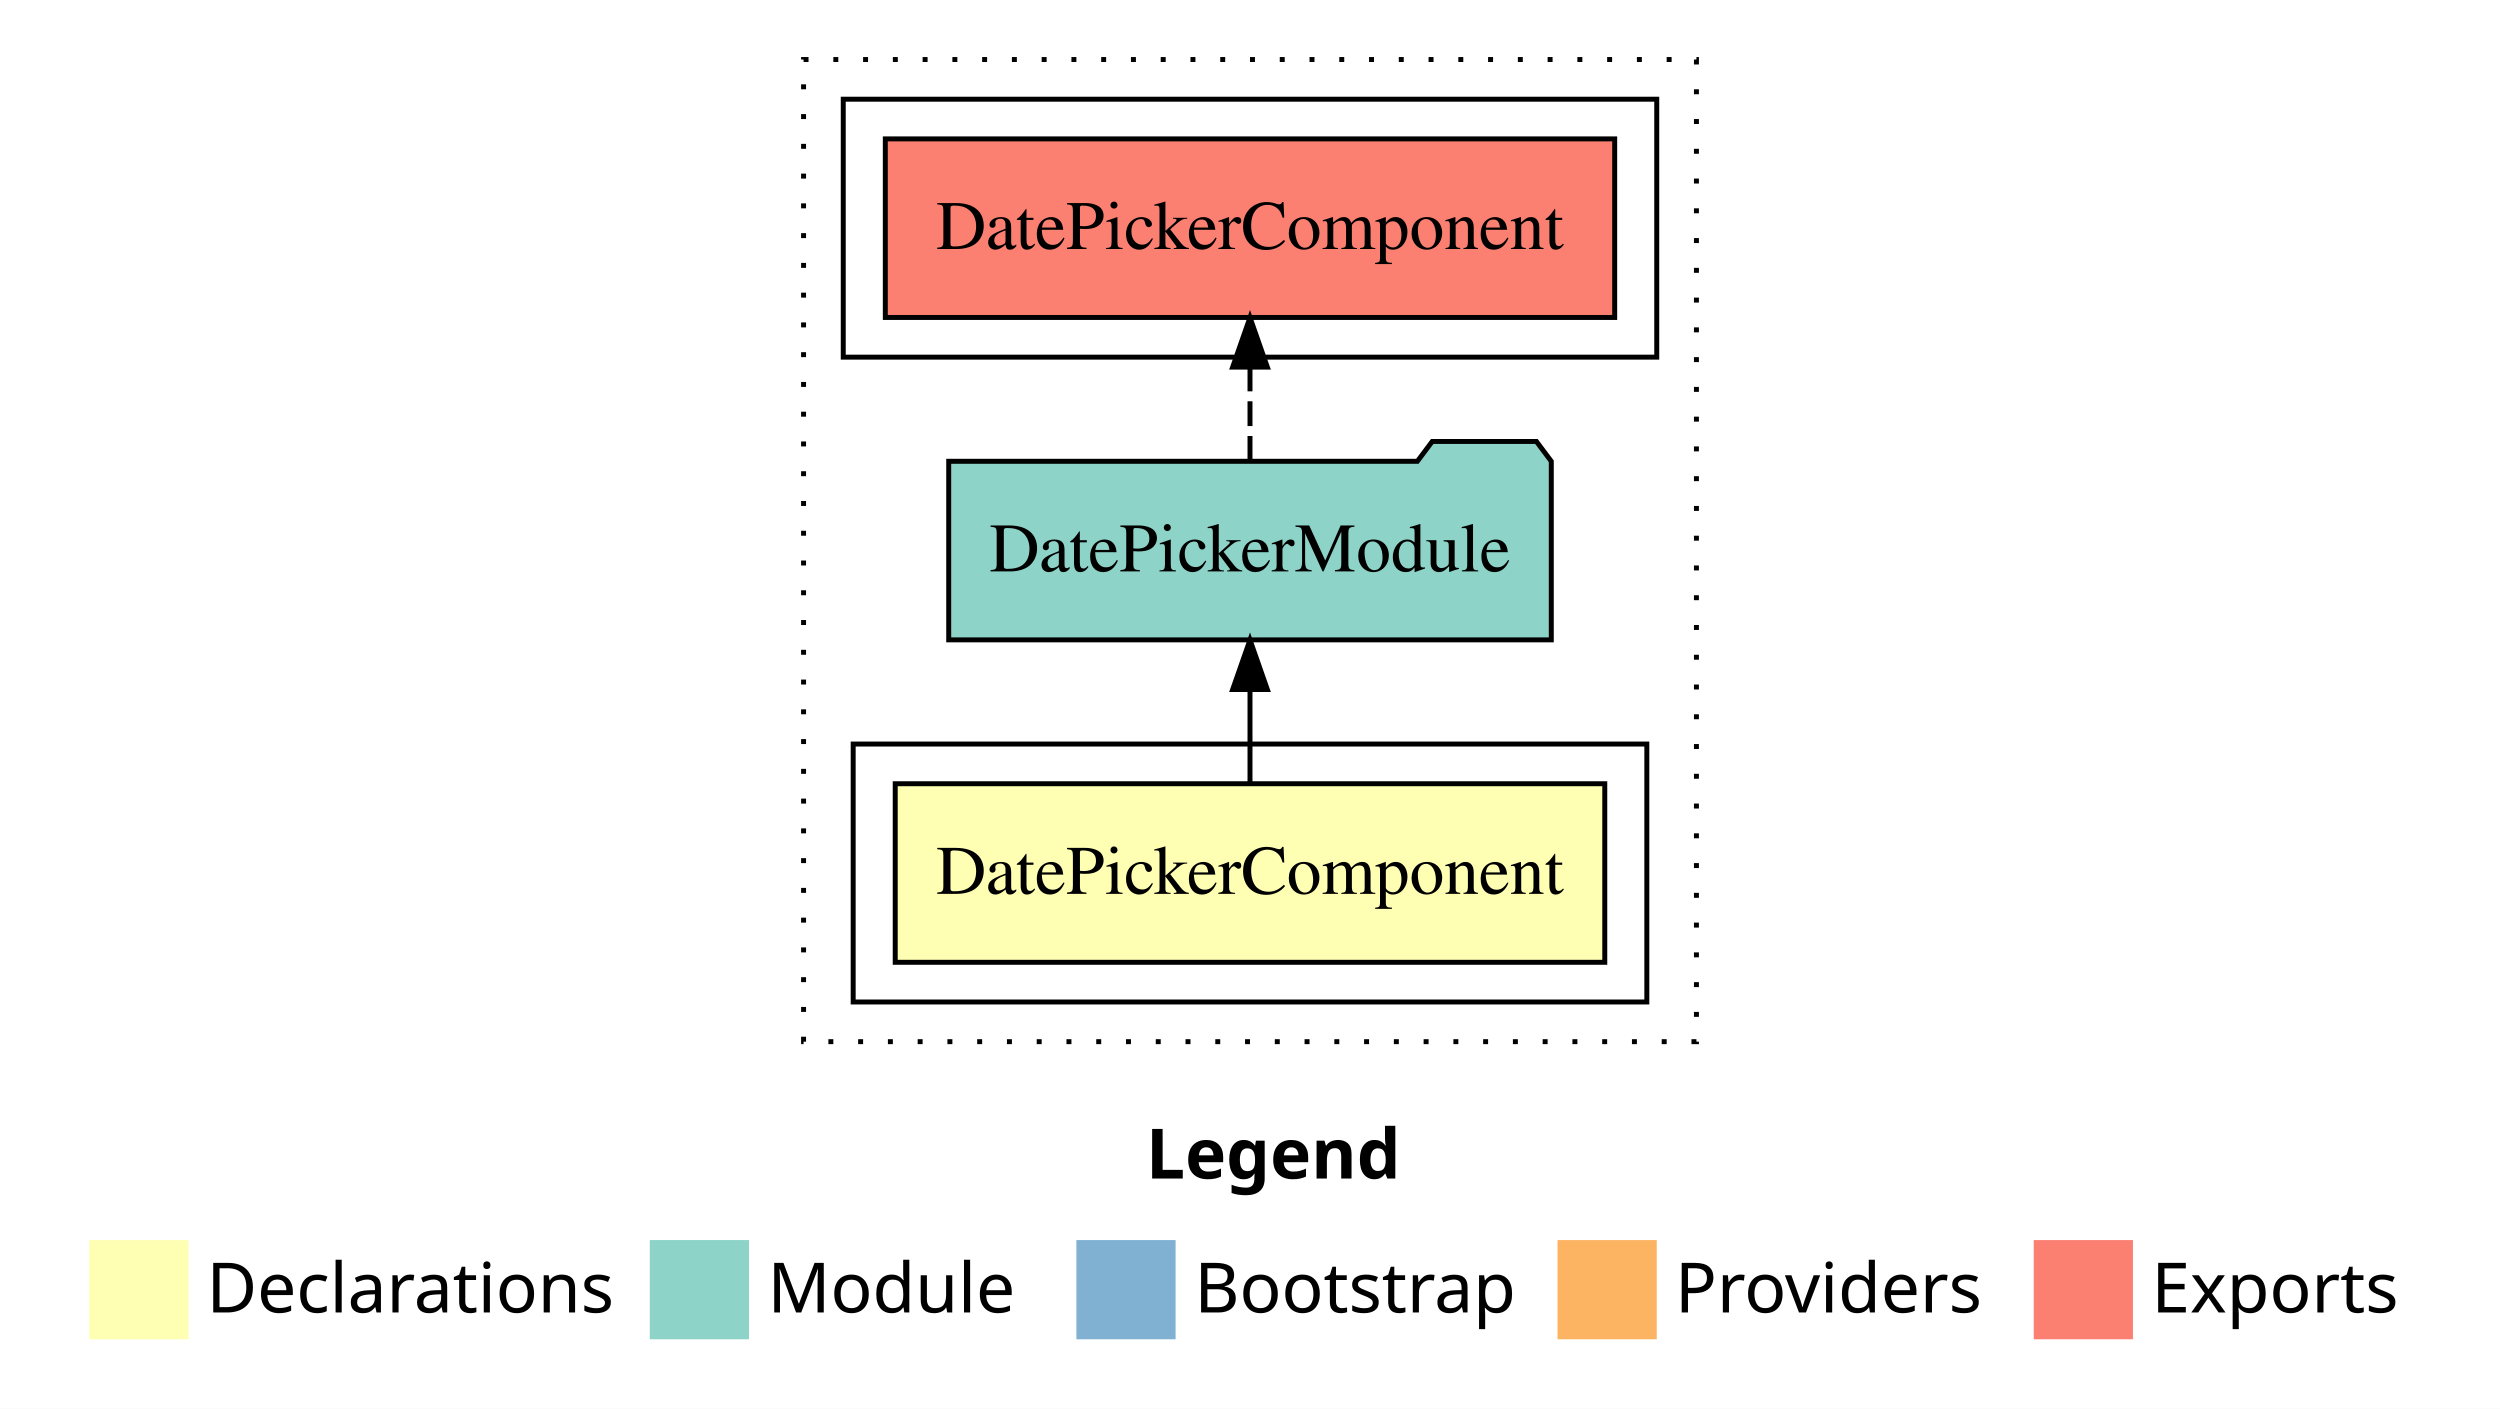
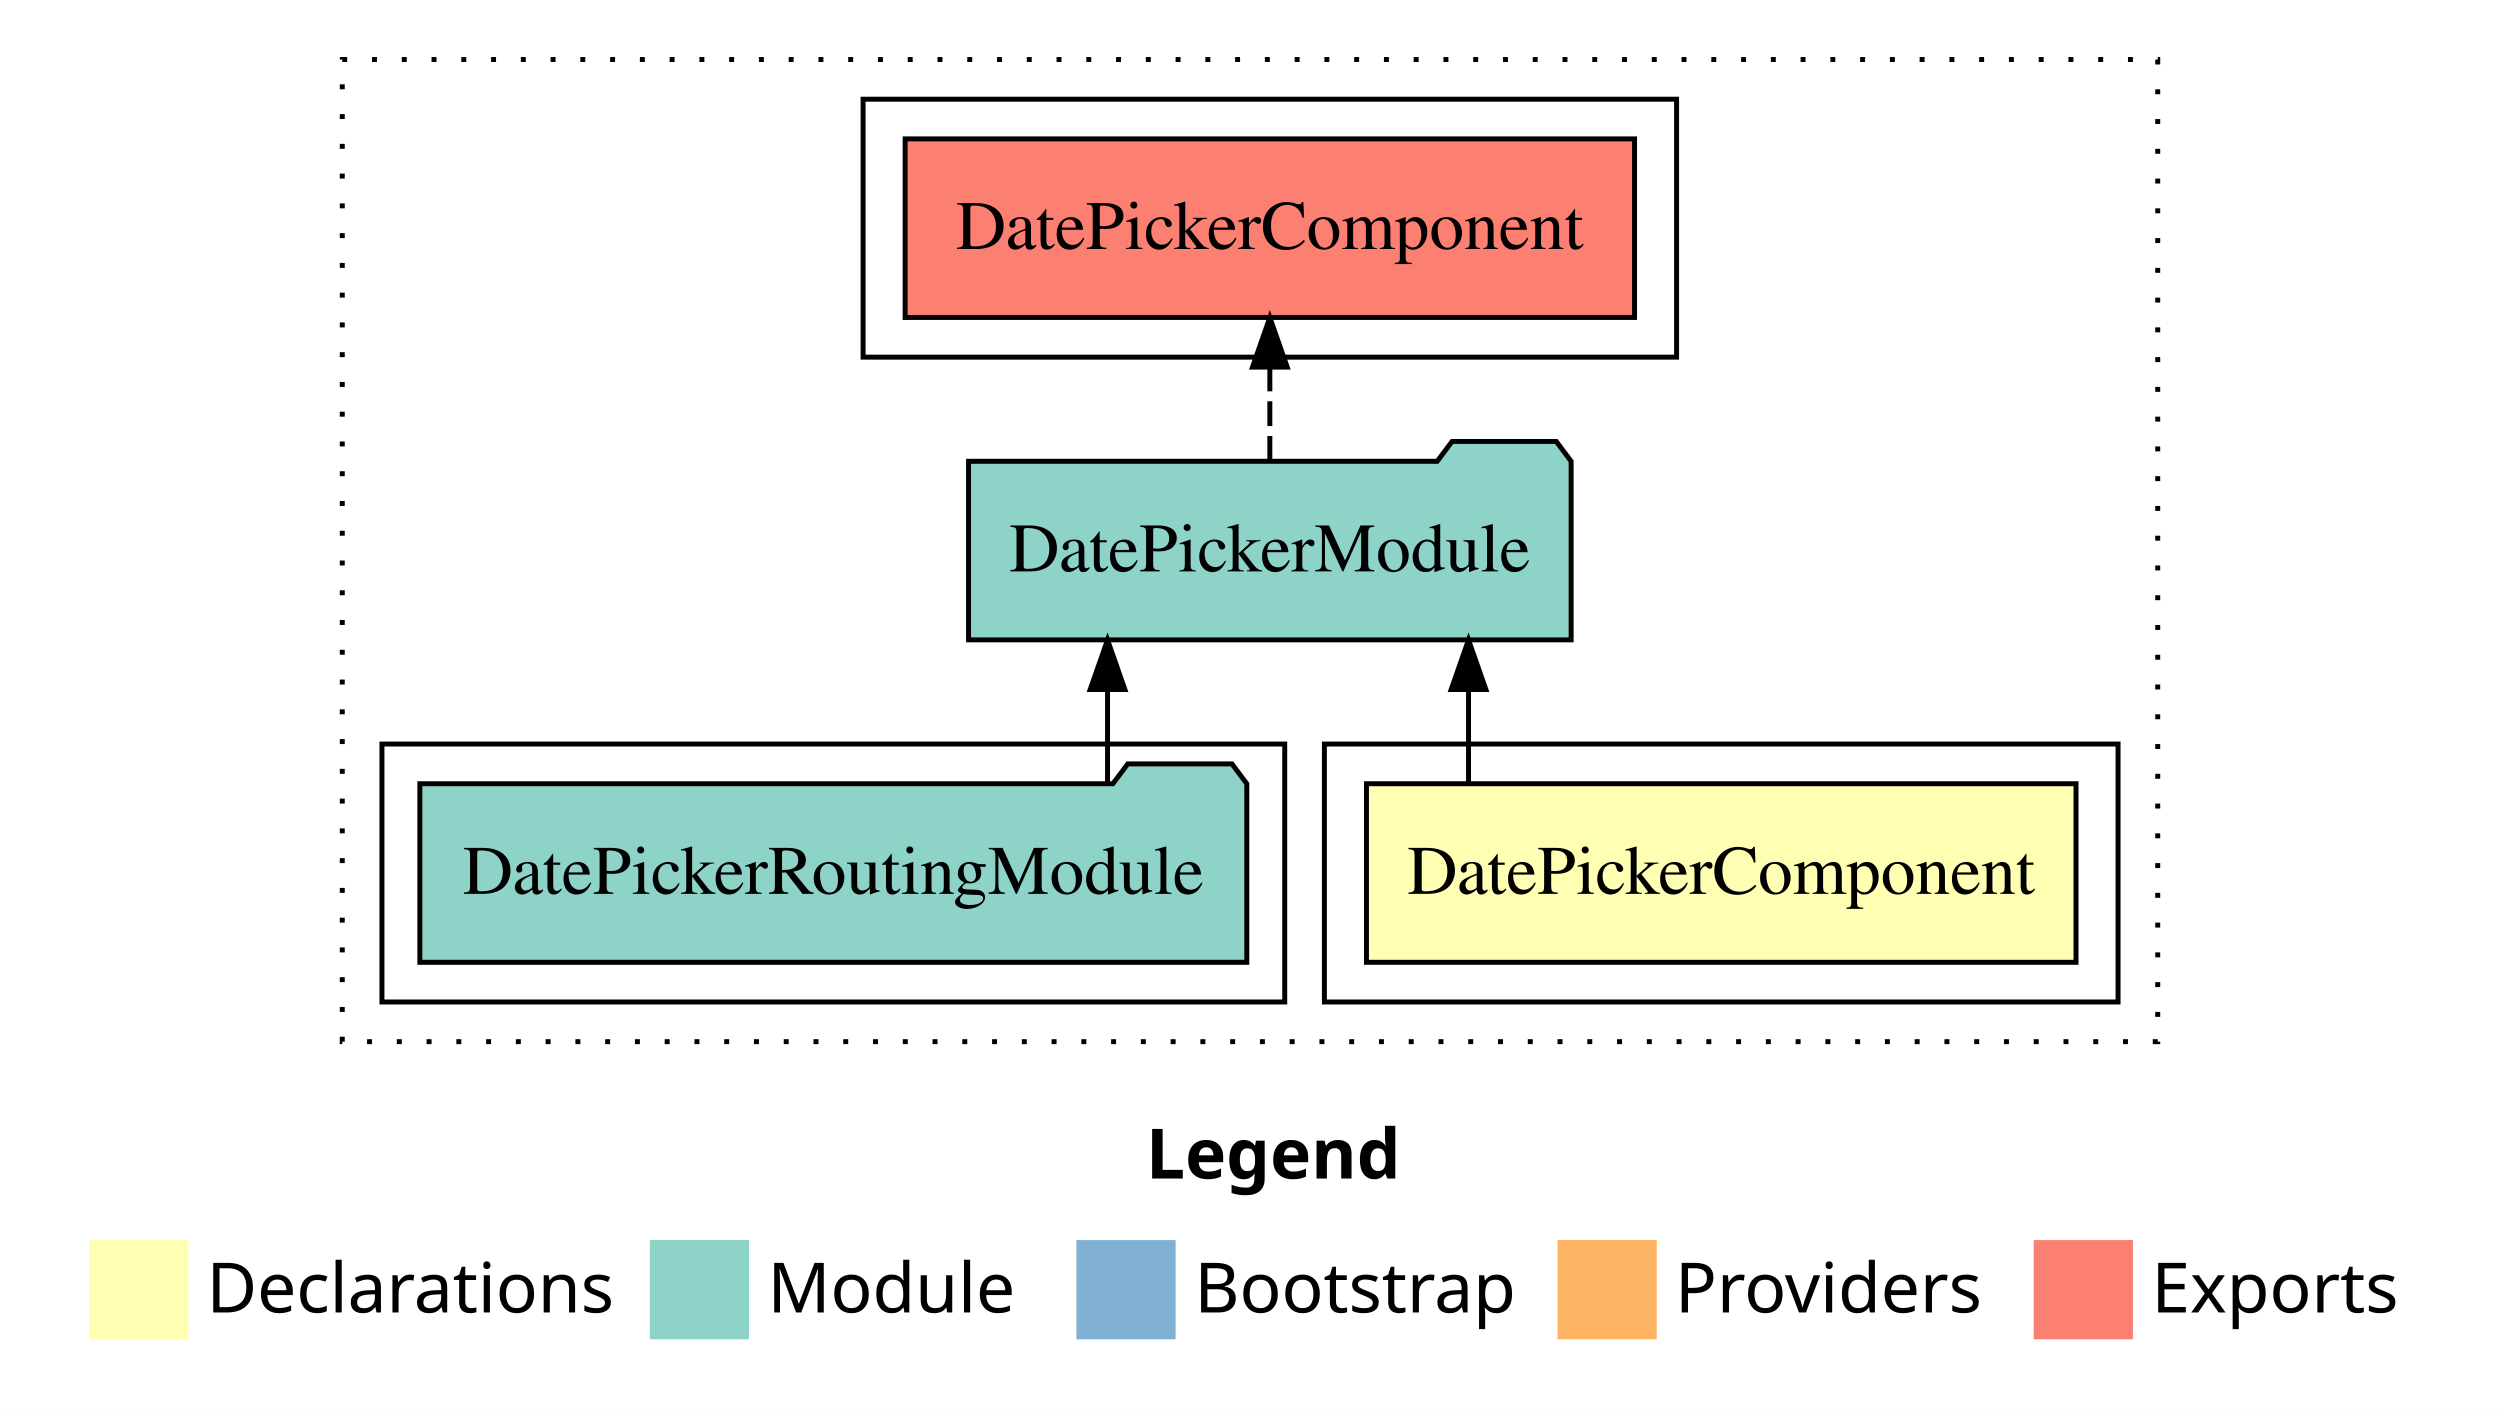
<svg xmlns="http://www.w3.org/2000/svg" width="504pt" height="284pt" viewBox="0.00 0.00 504.00 284.00">
  <g id="graph0" class="graph" transform="scale(1 1) rotate(0) translate(4 280)">
    <polygon fill="#ffffff" stroke="transparent" points="-4,4 -4,-280 500,-280 500,4 -4,4" />
    <text text-anchor="start" x="227.009" y="-42.4" font-family="sans-serif" font-weight="bold" font-size="14.00" fill="#000000">Legend</text>
    <polygon fill="#ffffb3" stroke="transparent" points="14,-10 14,-30 34,-30 34,-10 14,-10" />
    <text text-anchor="start" x="37.629" y="-15.4" font-family="sans-serif" font-size="14.00" fill="#000000">  Declarations</text>
    <polygon fill="#8dd3c7" stroke="transparent" points="127,-10 127,-30 147,-30 147,-10 127,-10" />
    <text text-anchor="start" x="150.725" y="-15.4" font-family="sans-serif" font-size="14.00" fill="#000000">  Module</text>
    <polygon fill="#80b1d3" stroke="transparent" points="213,-10 213,-30 233,-30 233,-10 213,-10" />
    <text text-anchor="start" x="236.781" y="-15.4" font-family="sans-serif" font-size="14.00" fill="#000000">  Bootstrap</text>
    <polygon fill="#fdb462" stroke="transparent" points="310,-10 310,-30 330,-30 330,-10 310,-10" />
    <text text-anchor="start" x="333.673" y="-15.4" font-family="sans-serif" font-size="14.00" fill="#000000">  Providers</text>
    <polygon fill="#fb8072" stroke="transparent" points="406,-10 406,-30 426,-30 426,-10 406,-10" />
    <text text-anchor="start" x="429.726" y="-15.4" font-family="sans-serif" font-size="14.00" fill="#000000">  Exports</text>
    <g id="clust1" class="cluster">
-       <polygon fill="none" stroke="#000000" stroke-dasharray="1,5" points="158,-70 158,-268 338,-268 338,-70 158,-70" />
+       <polygon fill="none" stroke="#000000" stroke-dasharray="1,5" points="65,-70 65,-268 431,-268 431,-70 65,-70" />
    </g>
    <g id="clust2" class="cluster">
-       <polygon fill="none" stroke="#000000" points="168,-78 168,-130 328,-130 328,-78 168,-78" />
+       <polygon fill="none" stroke="#000000" points="263,-78 263,-130 423,-130 423,-78 263,-78" />
+     </g>
+     <g id="clust4" class="cluster">
+       <polygon fill="none" stroke="#000000" points="73,-78 73,-130 255,-130 255,-78 73,-78" />
    </g>
    <g id="clust5" class="cluster">
-       <polygon fill="none" stroke="#000000" points="166,-208 166,-260 330,-260 330,-208 166,-208" />
+       <polygon fill="none" stroke="#000000" points="170,-208 170,-260 334,-260 334,-208 170,-208" />
    </g>
    <g id="node1" class="node">
-       <polygon fill="#ffffb3" stroke="#000000" points="319.523,-122 176.477,-122 176.477,-86 319.523,-86 319.523,-122" />
-       <text text-anchor="middle" x="248" y="-99.8" font-family="Times,serif" font-size="14.00" fill="#000000">DatePickerComponent</text>
+       <polygon fill="#ffffb3" stroke="#000000" points="414.523,-122 271.477,-122 271.477,-86 414.523,-86 414.523,-122" />
+       <text text-anchor="middle" x="343" y="-99.8" font-family="Times,serif" font-size="14.00" fill="#000000">DatePickerComponent</text>
    </g>
    <g id="node2" class="node">
-       <polygon fill="#8dd3c7" stroke="#000000" points="308.74,-187 305.74,-191 284.74,-191 281.74,-187 187.261,-187 187.261,-151 308.74,-151 308.74,-187" />
-       <text text-anchor="middle" x="248" y="-164.8" font-family="Times,serif" font-size="14.00" fill="#000000">DatePickerModule</text>
+       <polygon fill="#8dd3c7" stroke="#000000" points="312.74,-187 309.74,-191 288.74,-191 285.74,-187 191.261,-187 191.261,-151 312.74,-151 312.74,-187" />
+       <text text-anchor="middle" x="252" y="-164.8" font-family="Times,serif" font-size="14.00" fill="#000000">DatePickerModule</text>
    </g>
    <g id="edge1" class="edge">
-       <path fill="none" stroke="#000000" d="M248,-122.106C248,-122.106 248,-140.991 248,-140.991" />
-       <polygon fill="#000000" stroke="#000000" points="244.5,-140.991 248,-150.991 251.5,-140.991 244.5,-140.991" />
+       <path fill="none" stroke="#000000" d="M292.054,-122.106C292.054,-122.106 292.054,-140.991 292.054,-140.991" />
+       <polygon fill="#000000" stroke="#000000" points="288.554,-140.991 292.054,-150.991 295.554,-140.991 288.554,-140.991" />
+     </g>
+     <g id="node4" class="node">
+       <polygon fill="#fb8072" stroke="#000000" points="325.522,-252 178.478,-252 178.478,-216 325.522,-216 325.522,-252" />
+       <text text-anchor="middle" x="252" y="-229.8" font-family="Times,serif" font-size="14.00" fill="#000000">DatePickerComponent </text>
+     </g>
+     <g id="edge3" class="edge">
+       <path fill="none" stroke="#000000" stroke-dasharray="5,2" d="M252,-187.106C252,-187.106 252,-205.991 252,-205.991" />
+       <polygon fill="#000000" stroke="#000000" points="248.5,-205.991 252,-215.991 255.5,-205.991 248.5,-205.991" />
    </g>
    <g id="node3" class="node">
-       <polygon fill="#fb8072" stroke="#000000" points="321.522,-252 174.478,-252 174.478,-216 321.522,-216 321.522,-252" />
-       <text text-anchor="middle" x="248" y="-229.8" font-family="Times,serif" font-size="14.00" fill="#000000">DatePickerComponent </text>
+       <polygon fill="#8dd3c7" stroke="#000000" points="247.357,-122 244.357,-126 223.357,-126 220.357,-122 80.643,-122 80.643,-86 247.357,-86 247.357,-122" />
+       <text text-anchor="middle" x="164" y="-99.8" font-family="Times,serif" font-size="14.00" fill="#000000">DatePickerRoutingModule</text>
    </g>
    <g id="edge2" class="edge">
-       <path fill="none" stroke="#000000" stroke-dasharray="5,2" d="M248,-187.106C248,-187.106 248,-205.991 248,-205.991" />
-       <polygon fill="#000000" stroke="#000000" points="244.5,-205.991 248,-215.991 251.5,-205.991 244.5,-205.991" />
+       <path fill="none" stroke="#000000" d="M219.28,-122.106C219.28,-122.106 219.28,-140.991 219.28,-140.991" />
+       <polygon fill="#000000" stroke="#000000" points="215.78,-140.991 219.28,-150.991 222.78,-140.991 215.78,-140.991" />
    </g>
  </g>
</svg>
